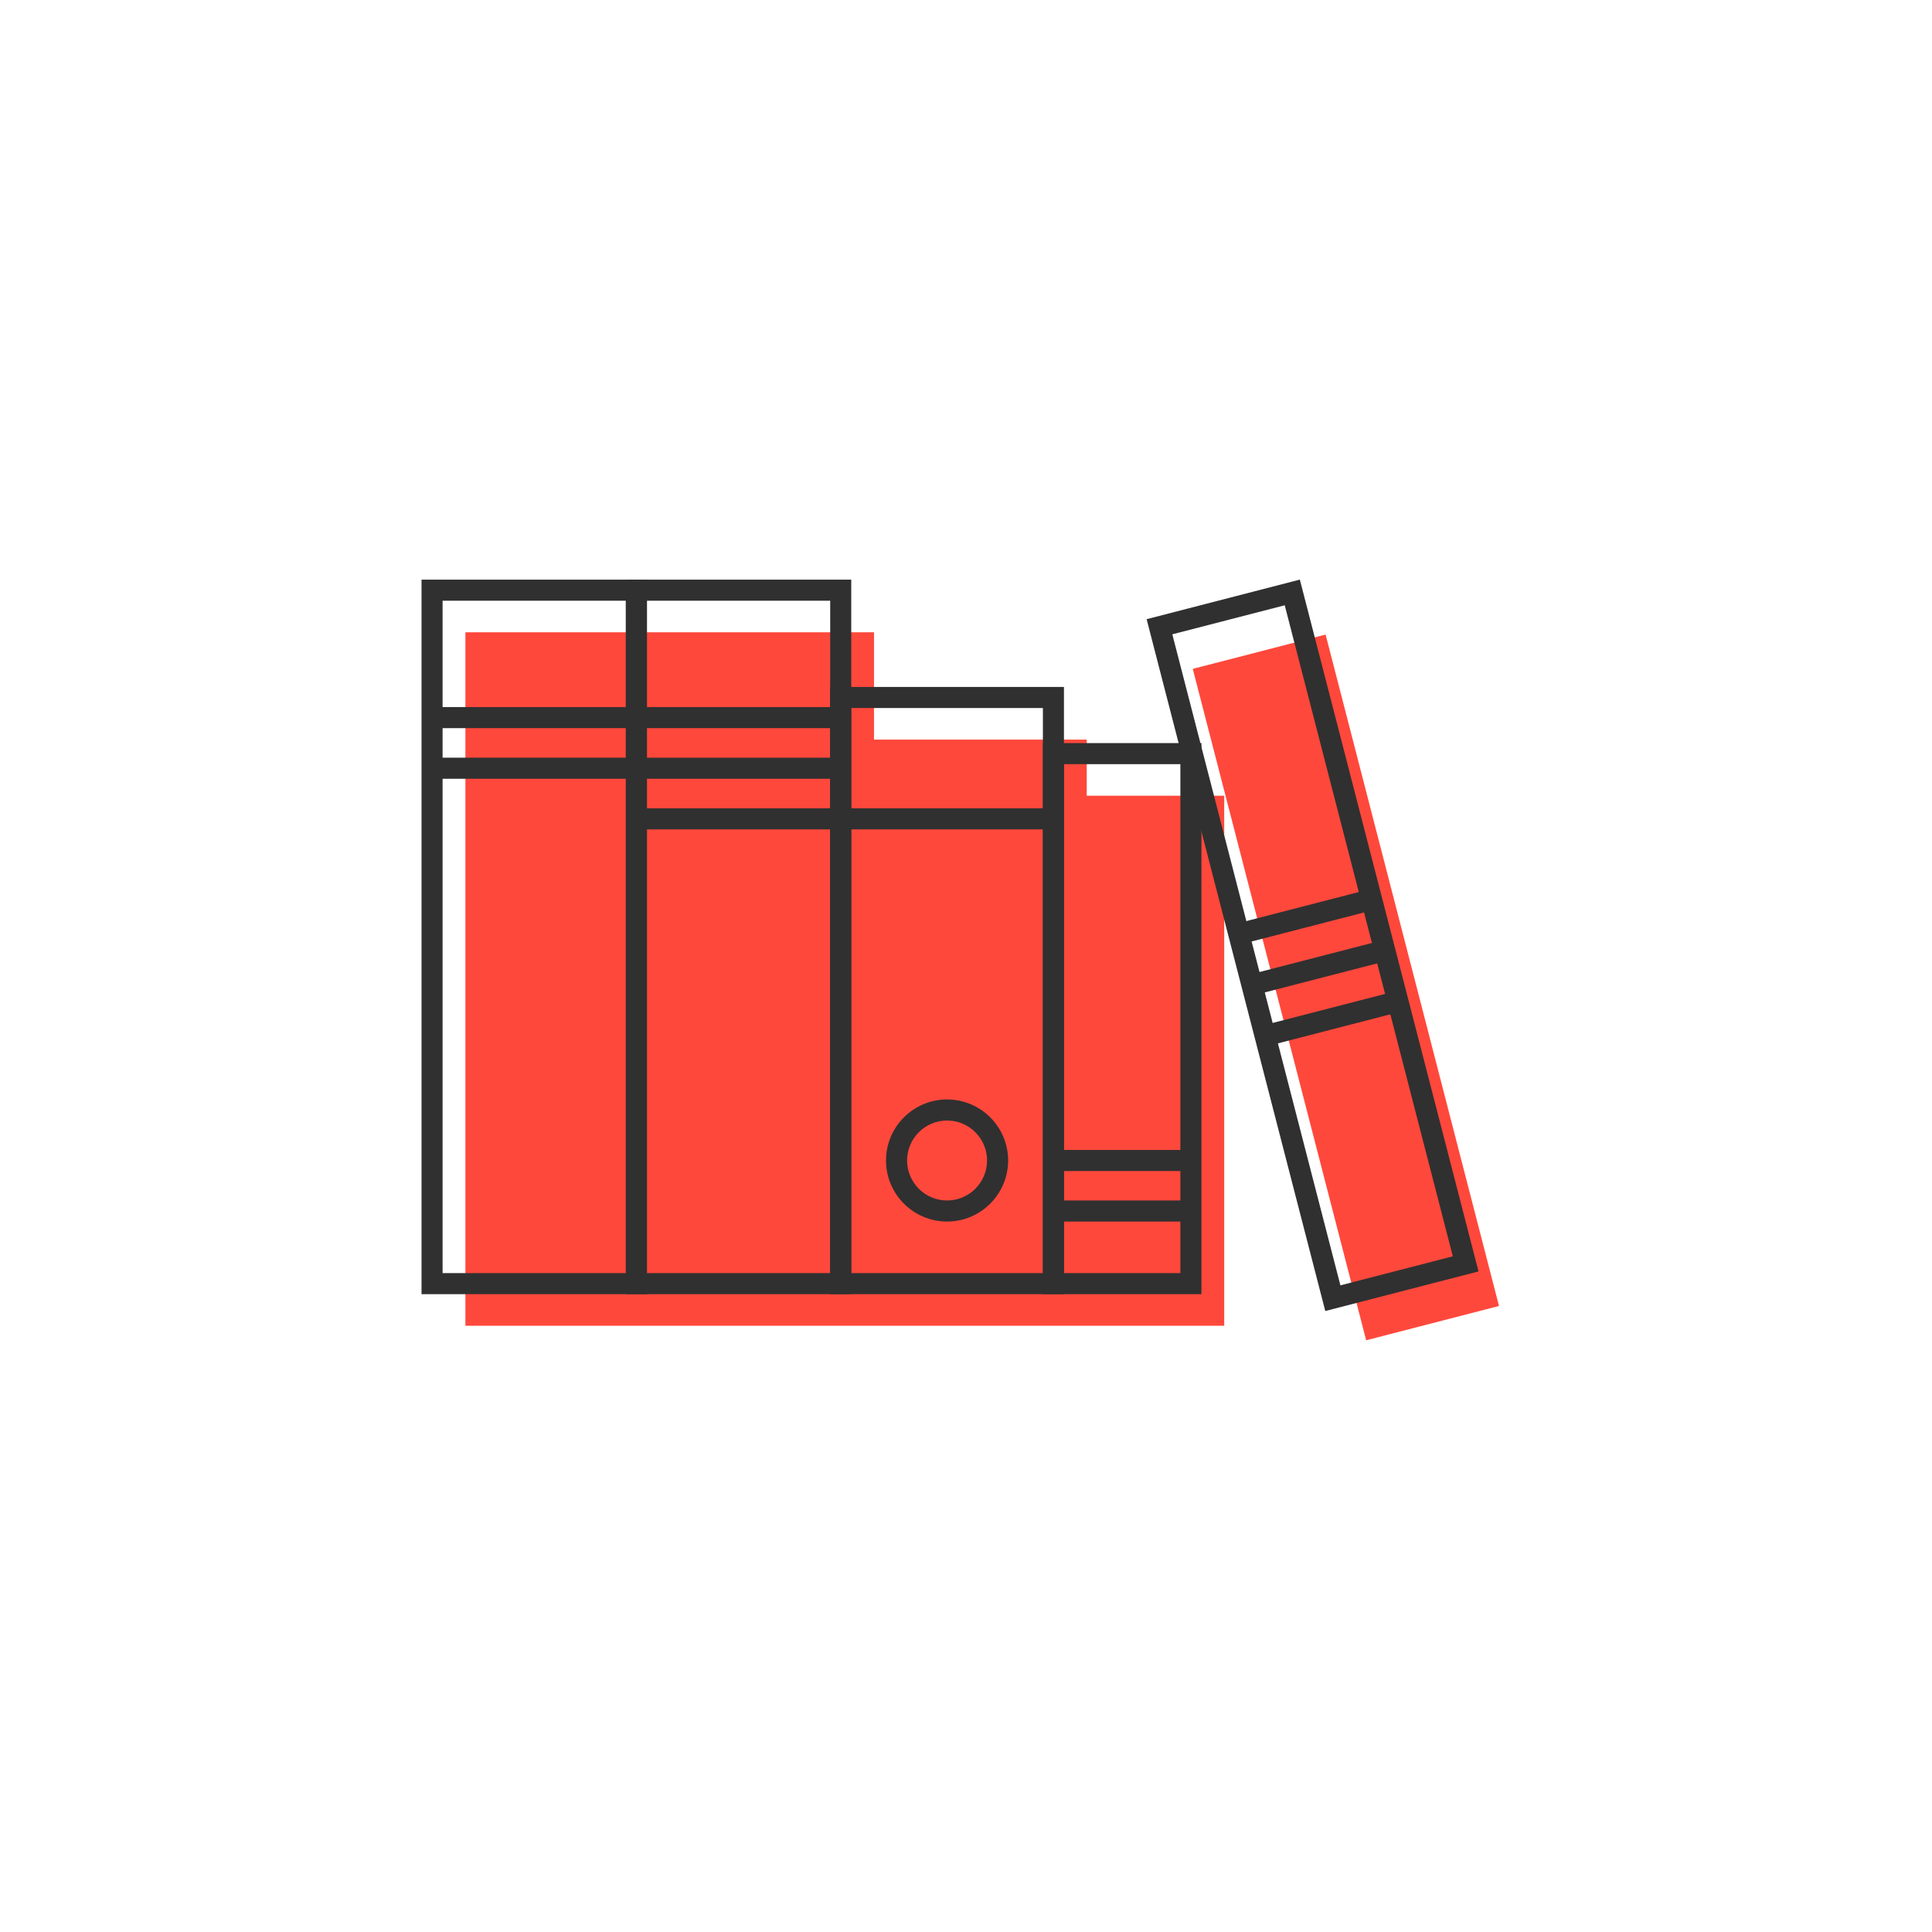
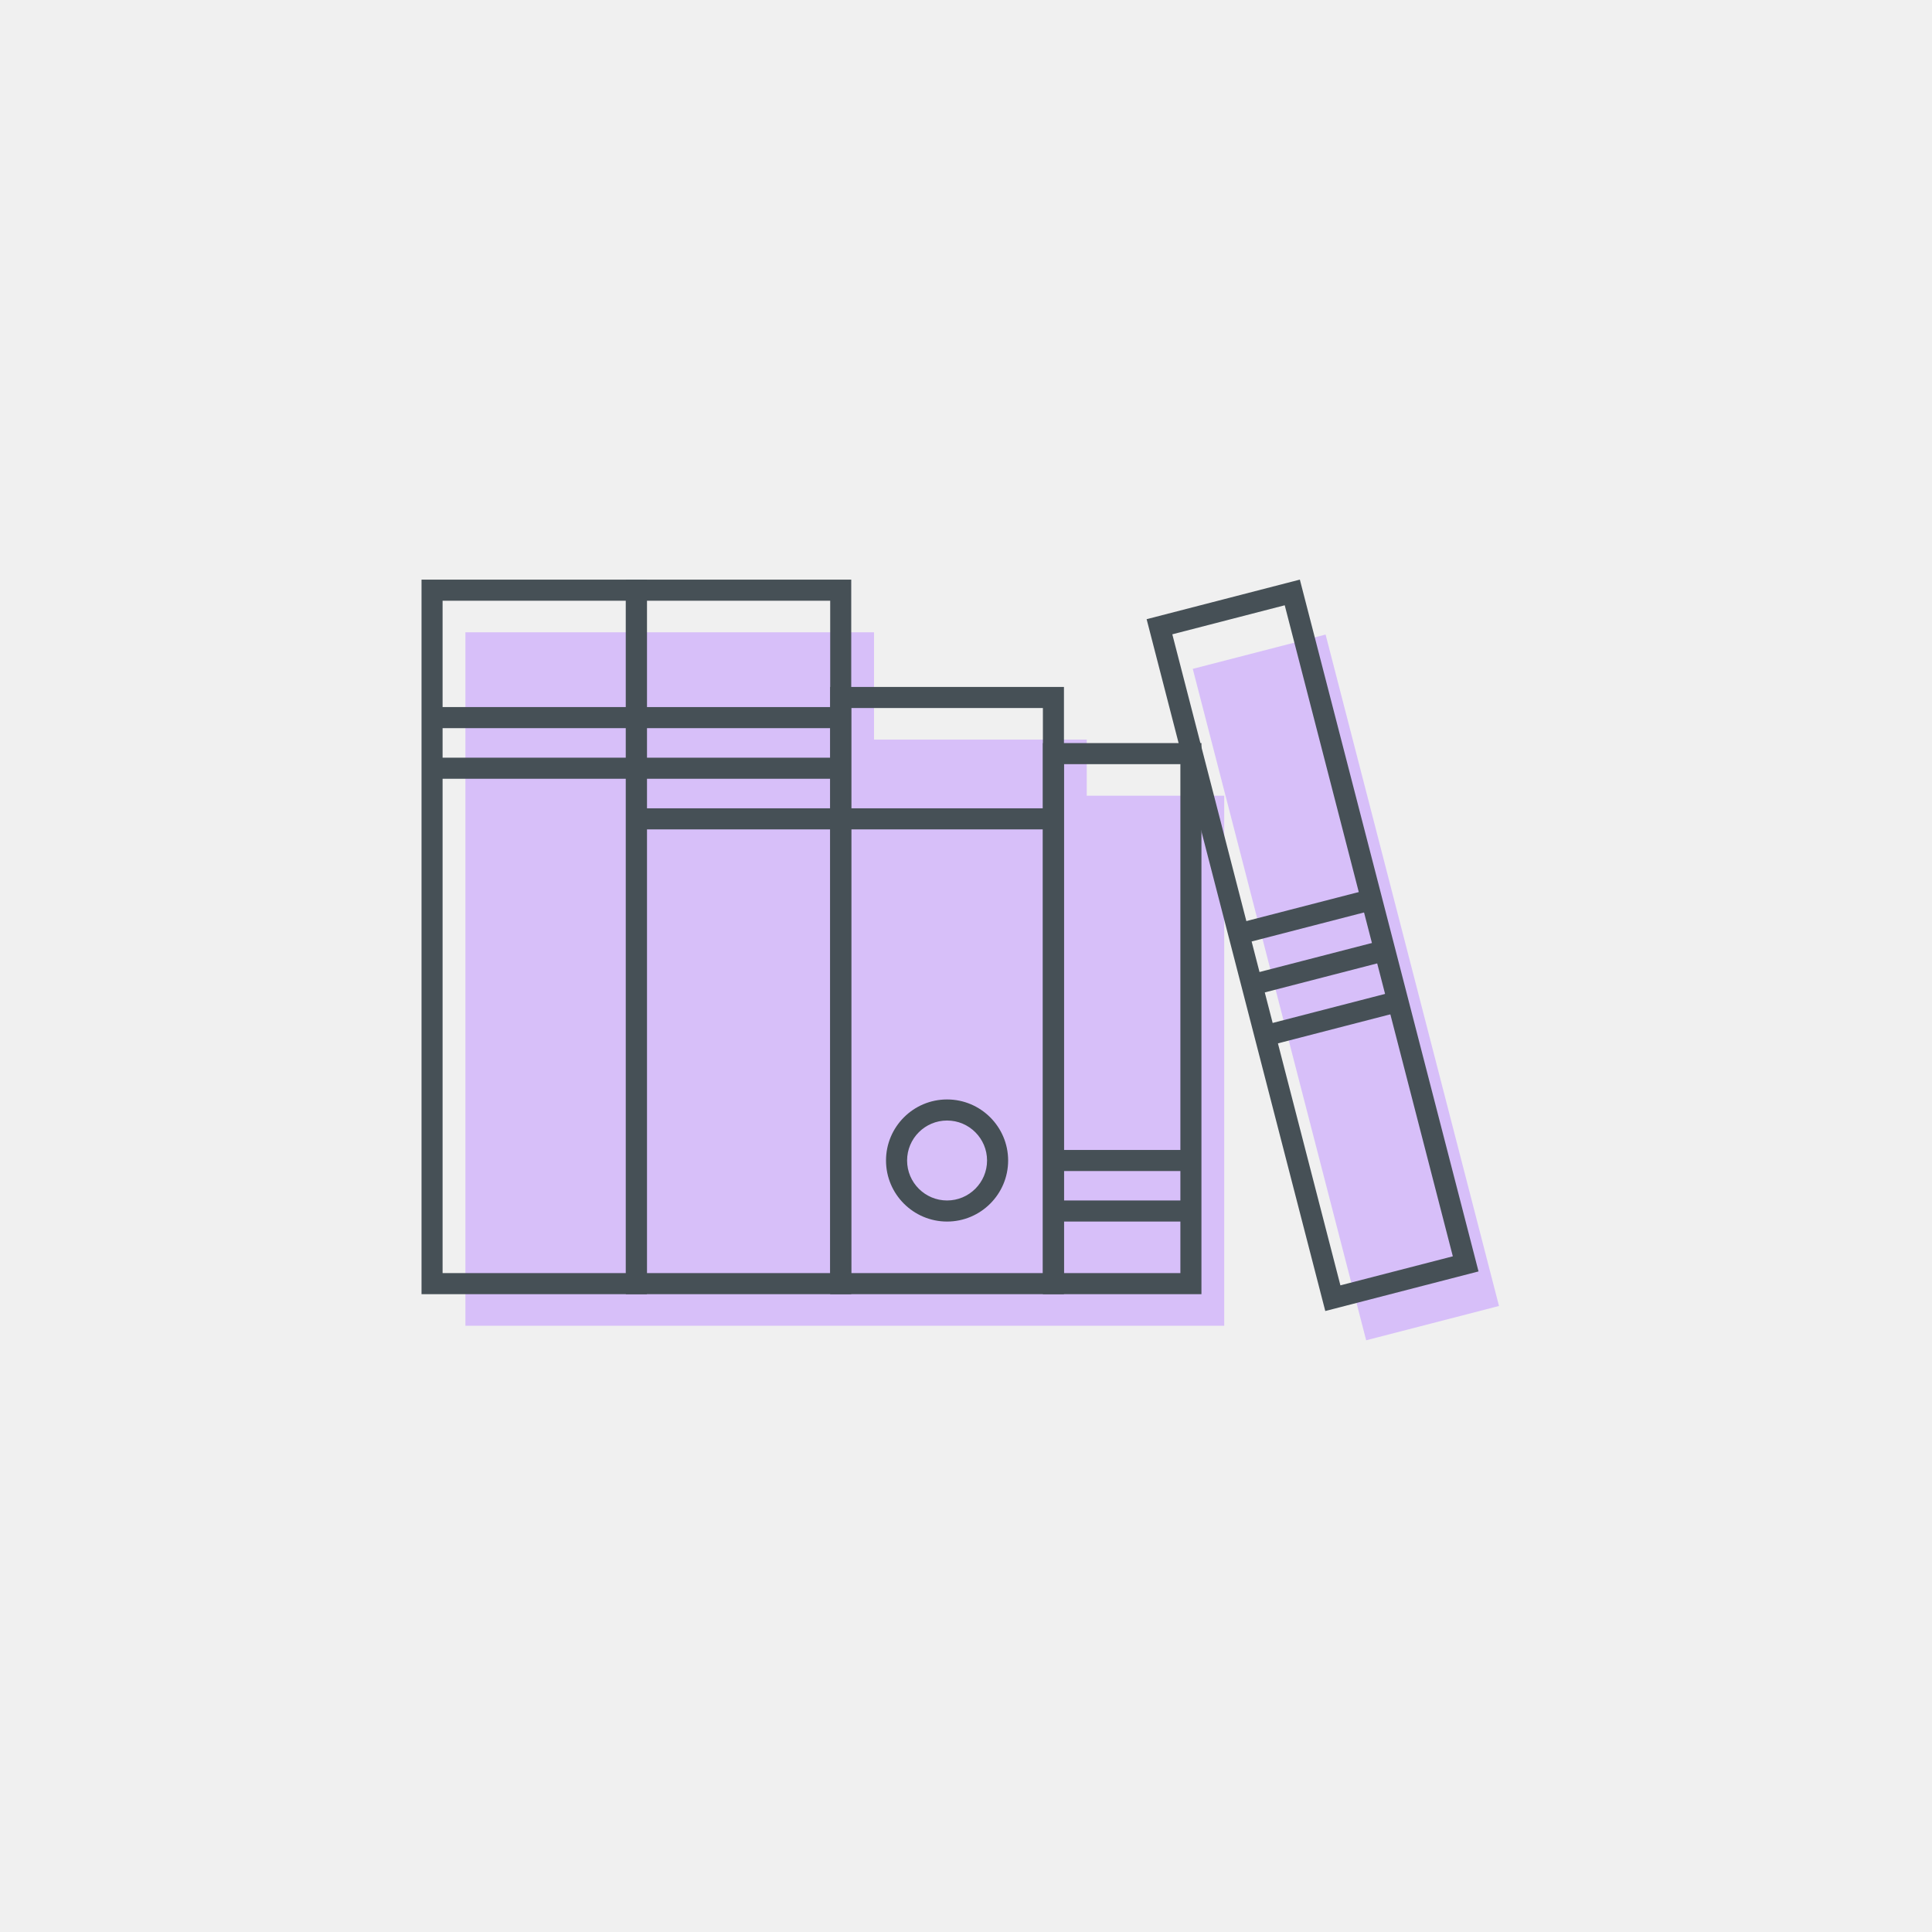
<svg xmlns="http://www.w3.org/2000/svg" width="110" height="110" viewBox="0 0 110 110" fill="none">
  <g id="i-edu">
-     <rect width="110" height="110" fill="white" />
    <g id="Group">
-       <path id="Fill 1" fill-rule="evenodd" clip-rule="evenodd" d="M67.911 38.082L77.784 76.31L85.347 74.357L75.474 36.129L67.911 38.082Z" fill="#FF483C" />
-       <path id="Fill 2" fill-rule="evenodd" clip-rule="evenodd" d="M38.131 36H26.498V75.483H38.131H49.763H61.875H69.702V45.305H61.875V42.11H49.763V36H38.131Z" fill="#FF483C" />
-       <path id="Fill 3" fill-rule="evenodd" clip-rule="evenodd" d="M24 73.685H36.833V33.002H24V73.685ZM25.199 72.485H35.634V34.203H25.199V72.485Z" fill="#303030" />
-       <path id="Fill 4" fill-rule="evenodd" clip-rule="evenodd" d="M35.633 73.685H48.466V33.002H35.633V73.685ZM36.833 72.485H47.268V34.203H36.833V72.485Z" fill="#303030" />
-       <path id="Fill 5" fill-rule="evenodd" clip-rule="evenodd" d="M74.008 33L65.284 35.254L75.456 74.644L84.181 72.39L74.008 33ZM66.747 36.115L73.147 34.462L82.718 71.529L76.317 73.182L66.747 36.115Z" fill="#303030" />
-       <path id="Fill 6" fill-rule="evenodd" clip-rule="evenodd" d="M48.467 72.485H59.378V40.312H48.467V72.485ZM47.267 73.685H60.577V39.112H47.267V73.685Z" fill="#303030" />
-       <path id="Fill 7" fill-rule="evenodd" clip-rule="evenodd" d="M60.577 72.485H67.206V43.508H60.577V72.485ZM59.378 73.685H68.405V42.308H59.378V73.685Z" fill="#303030" />
-       <path id="Fill 8" fill-rule="evenodd" clip-rule="evenodd" d="M24.599 41.458H36.233V40.257H24.599V41.458Z" fill="#303030" />
-       <path id="Fill 9" fill-rule="evenodd" clip-rule="evenodd" d="M24.599 44.34H36.233V43.139H24.599V44.34Z" fill="#303030" />
-       <path id="Fill 10" fill-rule="evenodd" clip-rule="evenodd" d="M36.233 41.458H47.867V40.258H36.233V41.458Z" fill="#303030" />
-       <path id="Fill 11" fill-rule="evenodd" clip-rule="evenodd" d="M36.233 44.34H47.867V43.14H36.233V44.34Z" fill="#303030" />
-       <path id="Fill 12" fill-rule="evenodd" clip-rule="evenodd" d="M48.105 47.222H59.738V46.022H48.105V47.222Z" fill="#303030" />
-       <path id="Fill 13" fill-rule="evenodd" clip-rule="evenodd" d="M36.233 47.222H47.867V46.022H36.233V47.222Z" fill="#303030" />
-       <path id="Fill 14" fill-rule="evenodd" clip-rule="evenodd" d="M53.922 63.798C52.667 63.798 51.646 64.819 51.646 66.074C51.646 67.329 52.667 68.35 53.922 68.35C55.178 68.35 56.199 67.329 56.199 66.074C56.199 64.819 55.178 63.798 53.922 63.798ZM53.922 69.55C52.005 69.55 50.446 67.991 50.446 66.074C50.446 64.157 52.005 62.598 53.922 62.598C55.839 62.598 57.399 64.157 57.399 66.074C57.399 67.991 55.839 69.55 53.922 69.55Z" fill="#303030" />
-       <path id="Fill 16" fill-rule="evenodd" clip-rule="evenodd" d="M59.978 69.55H67.806V68.35H59.978V69.55Z" fill="#303030" />
-       <path id="Fill 18" fill-rule="evenodd" clip-rule="evenodd" d="M59.978 66.674H67.806V65.474H59.978V66.674Z" fill="#303030" />
-       <path id="Fill 19" fill-rule="evenodd" clip-rule="evenodd" d="M72.18 59.554L71.879 58.392L79.442 56.439L79.742 57.601L72.18 59.554Z" fill="#303030" />
-       <path id="Fill 20" fill-rule="evenodd" clip-rule="evenodd" d="M71.431 56.654L71.13 55.492L78.693 53.539L78.993 54.701L71.431 56.654Z" fill="#303030" />
-       <path id="Fill 21" fill-rule="evenodd" clip-rule="evenodd" d="M70.682 53.754L70.381 52.592L77.944 50.639L78.244 51.801L70.682 53.754Z" fill="#303030" />
+       <path id="Fill 1" fill-rule="evenodd" clip-rule="evenodd" d="M67.911 38.082L77.784 76.31L85.347 74.357L75.474 36.129L67.911 38.082Z" fill="#D7BFF9" />
+       <path id="Fill 2" fill-rule="evenodd" clip-rule="evenodd" d="M38.131 36H26.498V75.483H38.131H49.763H61.875H69.702V45.305H61.875V42.11H49.763V36H38.131Z" fill="#D7BFF9" />
+       <path id="Fill 3" fill-rule="evenodd" clip-rule="evenodd" d="M24 73.685H36.833V33.002H24V73.685ZM25.199 72.485H35.634V34.203H25.199V72.485Z" fill="#465056" />
+       <path id="Fill 4" fill-rule="evenodd" clip-rule="evenodd" d="M35.633 73.685H48.466V33.002H35.633V73.685ZM36.833 72.485H47.268V34.203H36.833V72.485Z" fill="#465056" />
+       <path id="Fill 5" fill-rule="evenodd" clip-rule="evenodd" d="M74.008 33L65.284 35.254L75.456 74.644L84.181 72.39L74.008 33ZM66.747 36.115L73.147 34.462L82.718 71.529L76.317 73.182L66.747 36.115Z" fill="#465056" />
+       <path id="Fill 6" fill-rule="evenodd" clip-rule="evenodd" d="M48.467 72.485H59.378V40.312H48.467V72.485ZM47.267 73.685H60.577V39.112H47.267V73.685Z" fill="#465056" />
+       <path id="Fill 7" fill-rule="evenodd" clip-rule="evenodd" d="M60.577 72.485H67.206V43.508H60.577V72.485ZM59.378 73.685H68.405V42.308H59.378V73.685Z" fill="#465056" />
+       <path id="Fill 8" fill-rule="evenodd" clip-rule="evenodd" d="M24.599 41.458H36.233V40.257H24.599V41.458Z" fill="#465056" />
+       <path id="Fill 9" fill-rule="evenodd" clip-rule="evenodd" d="M24.599 44.34H36.233V43.139H24.599V44.34Z" fill="#465056" />
+       <path id="Fill 10" fill-rule="evenodd" clip-rule="evenodd" d="M36.233 41.458H47.867V40.258H36.233V41.458Z" fill="#465056" />
+       <path id="Fill 11" fill-rule="evenodd" clip-rule="evenodd" d="M36.233 44.34H47.867V43.14H36.233V44.34Z" fill="#465056" />
+       <path id="Fill 12" fill-rule="evenodd" clip-rule="evenodd" d="M48.105 47.222H59.738V46.022H48.105V47.222Z" fill="#465056" />
+       <path id="Fill 13" fill-rule="evenodd" clip-rule="evenodd" d="M36.233 47.222H47.867V46.022H36.233V47.222Z" fill="#465056" />
+       <path id="Fill 14" fill-rule="evenodd" clip-rule="evenodd" d="M53.922 63.798C52.667 63.798 51.646 64.819 51.646 66.074C51.646 67.329 52.667 68.35 53.922 68.35C55.178 68.35 56.199 67.329 56.199 66.074C56.199 64.819 55.178 63.798 53.922 63.798ZM53.922 69.55C52.005 69.55 50.446 67.991 50.446 66.074C50.446 64.157 52.005 62.598 53.922 62.598C55.839 62.598 57.399 64.157 57.399 66.074C57.399 67.991 55.839 69.55 53.922 69.55Z" fill="#465056" />
+       <path id="Fill 16" fill-rule="evenodd" clip-rule="evenodd" d="M59.978 69.55H67.806V68.35H59.978V69.55Z" fill="#465056" />
+       <path id="Fill 18" fill-rule="evenodd" clip-rule="evenodd" d="M59.978 66.674H67.806V65.474H59.978V66.674Z" fill="#465056" />
+       <path id="Fill 19" fill-rule="evenodd" clip-rule="evenodd" d="M72.18 59.554L71.879 58.392L79.442 56.439L79.742 57.601L72.18 59.554Z" fill="#465056" />
+       <path id="Fill 20" fill-rule="evenodd" clip-rule="evenodd" d="M71.431 56.654L71.13 55.492L78.693 53.539L78.993 54.701L71.431 56.654Z" fill="#465056" />
+       <path id="Fill 21" fill-rule="evenodd" clip-rule="evenodd" d="M70.682 53.754L70.381 52.592L77.944 50.639L78.244 51.801L70.682 53.754Z" fill="#465056" />
    </g>
  </g>
</svg>
